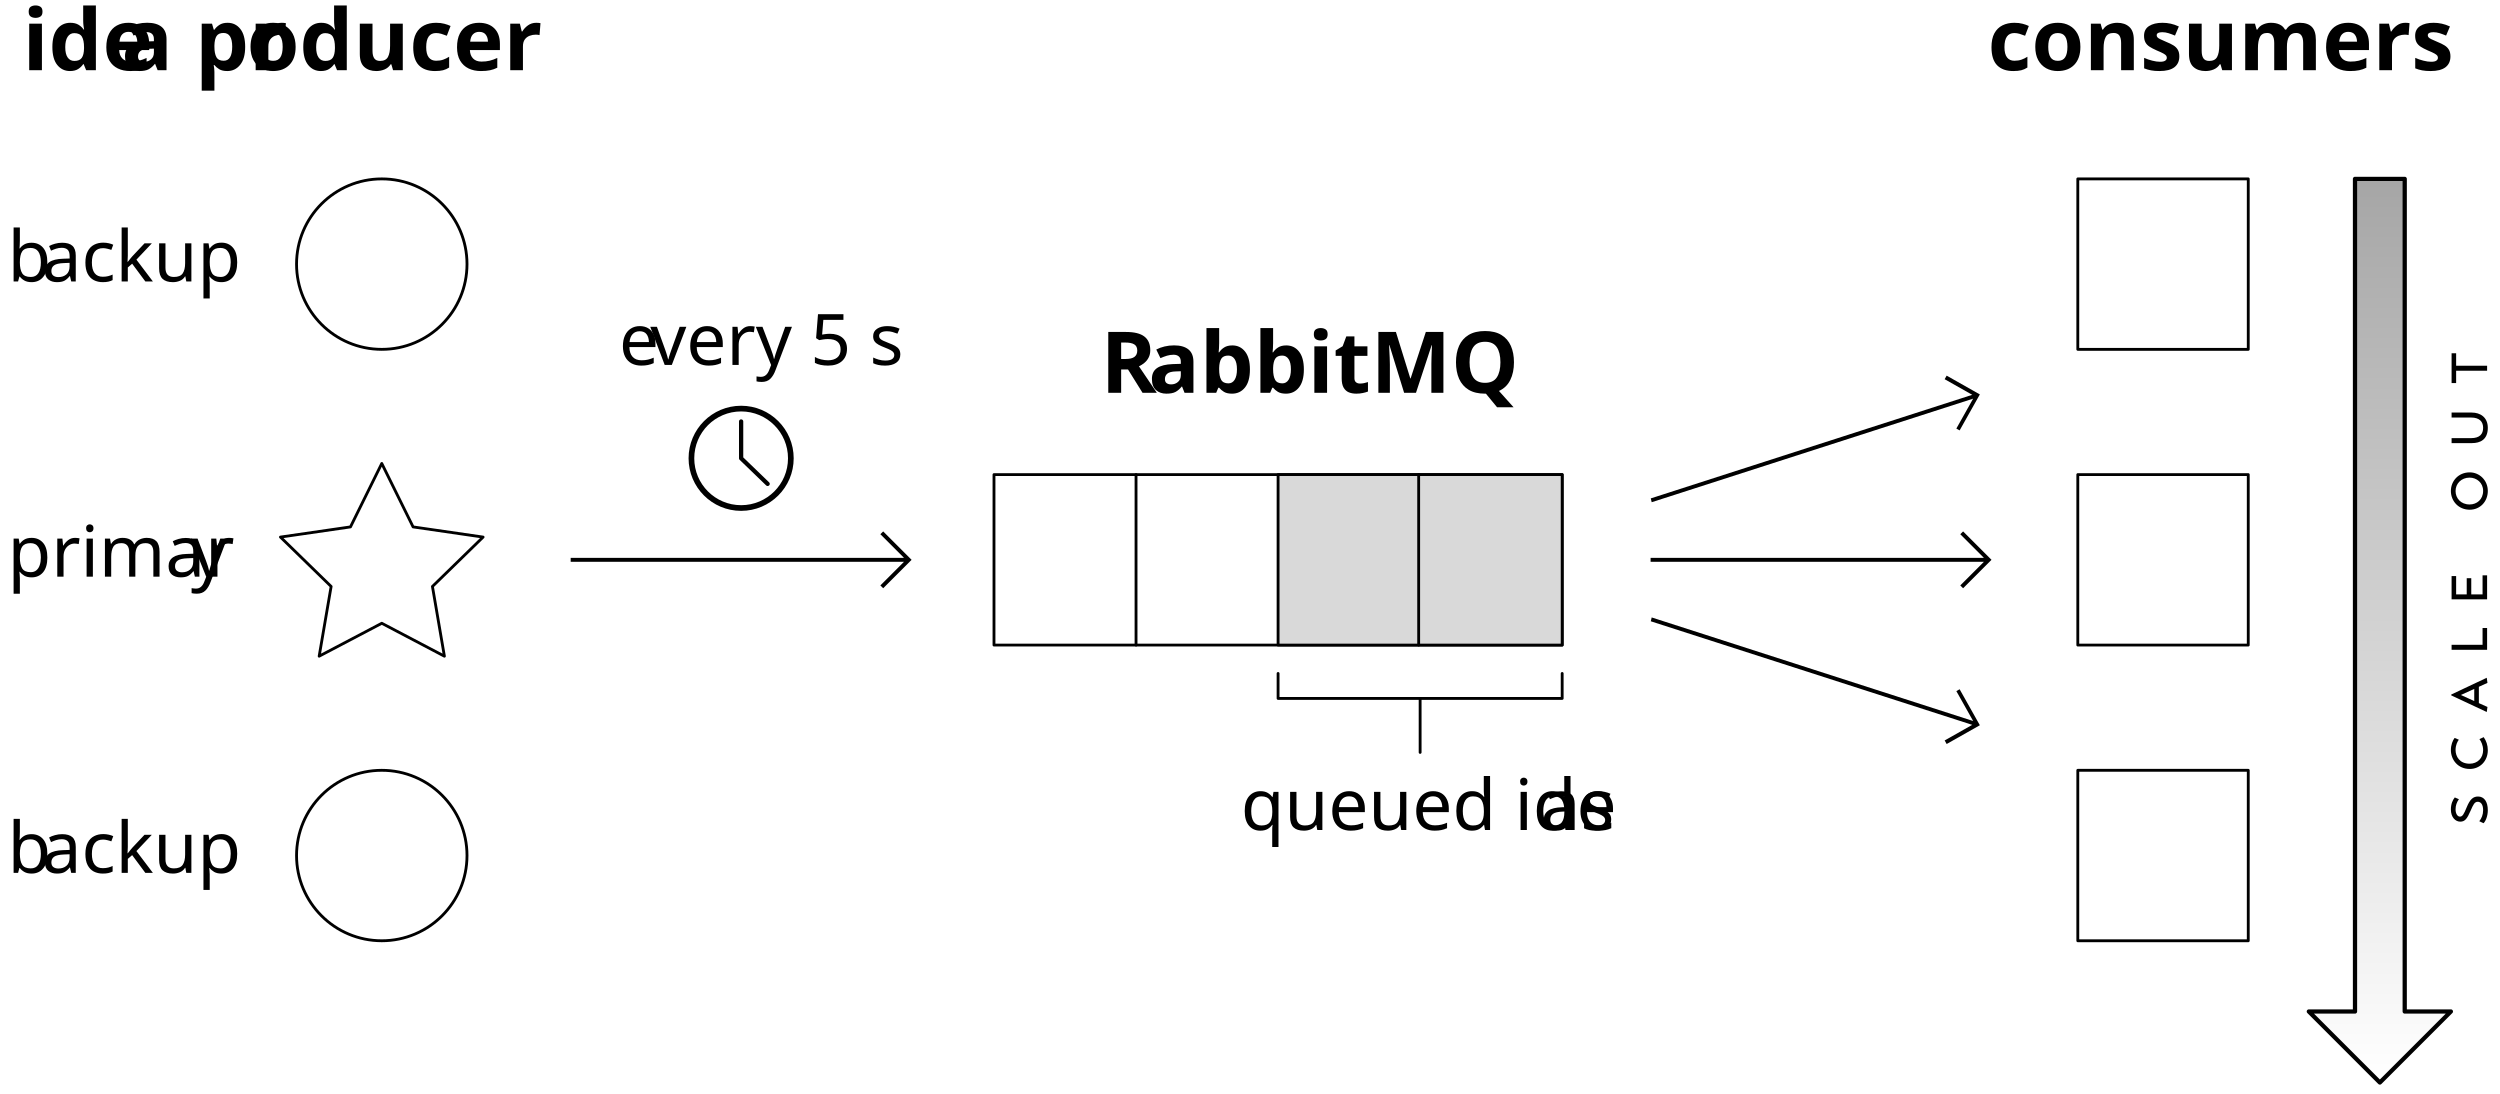
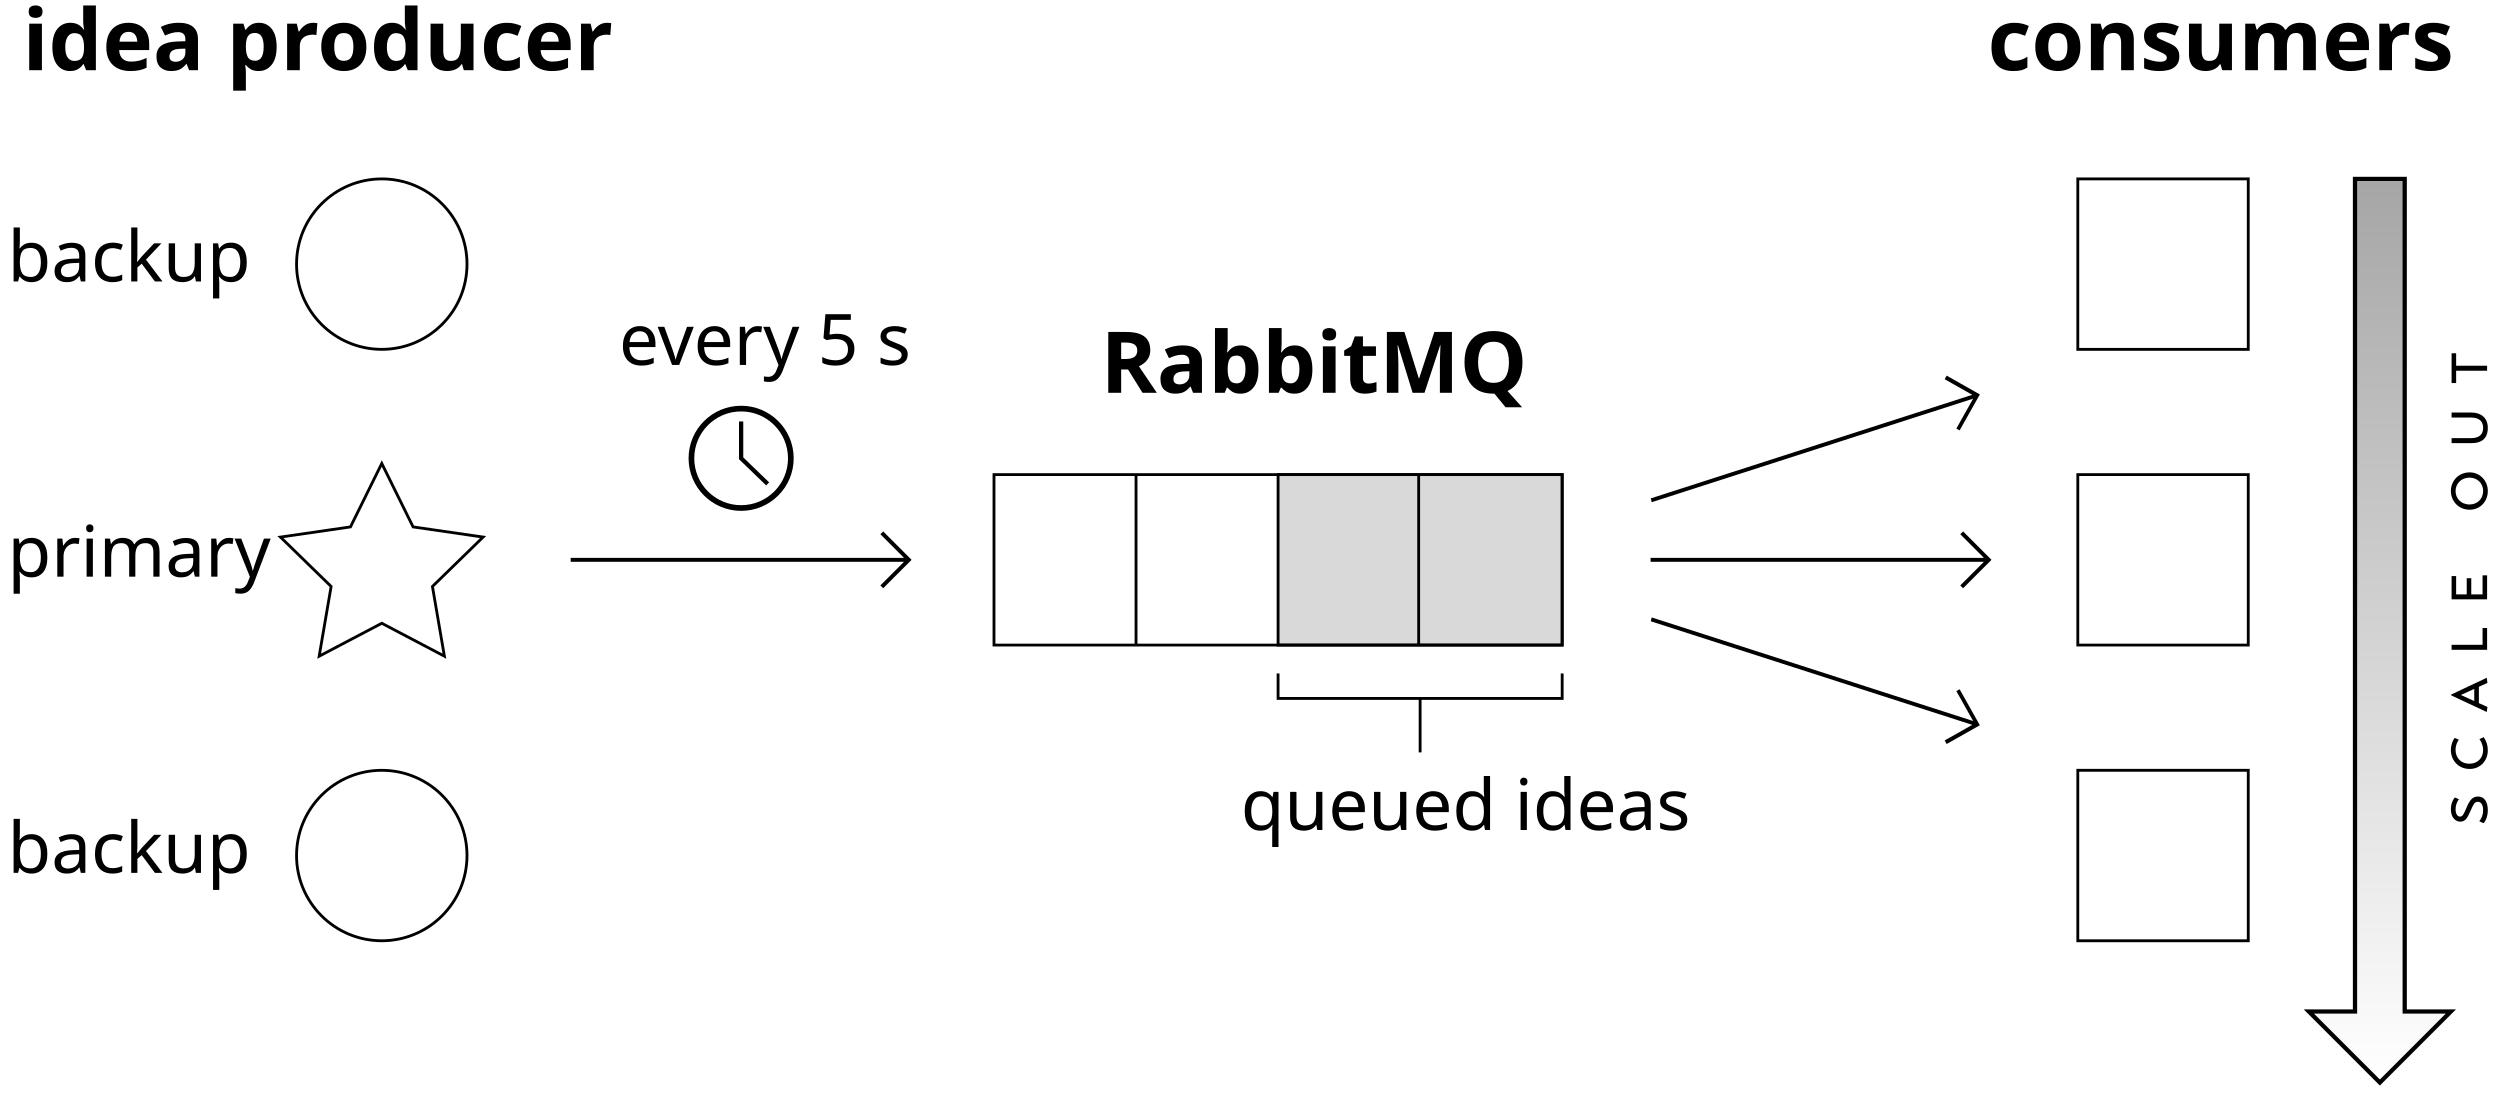
- <svg viewBox="0 0 880 385" xml:space="preserve" style="fill-rule:evenodd;clip-rule:evenodd;stroke-linecap:round;stroke-linejoin:round;stroke-miterlimit:1.5">
-   <text x="387.41" y="138.274" style="font-family:'Concourse 3';font-weight:600;font-size:30px">R<tspan x="404.21px 417.41px 432.11px" y="138.274px 138.274px 138.274px">abb</tspan>itMQ</text>
-   <text x="7.94" y="24.712" style="font-family:'Concourse 3';font-weight:600;font-size:30px">ide<tspan x="42.74px 56.24px" y="24.712px 24.712px">a </tspan>pr<tspan x="86.84px 101.54px" y="24.712px 24.712px">od</tspan>ucer</text>
-   <text x="699.661" y="24.712" style="font-family:'Concourse 3';font-weight:600;font-size:30px">consumers</text>
-   <text x="2.665" y="202.985" style="font-family:'Concourse 3';font-weight:300;font-size:25px">primar<tspan x="67.165" y="202.985">y</tspan>
-   </text>
-   <text x="2.665" y="99.072" style="font-family:'Concourse 3';font-weight:300;font-size:25px">b<tspan x="14.665px 25.915px" y="99.072px 99.072px">ac</tspan>kup</text>
-   <text x="2.665" y="307.249" style="font-family:'Concourse 3';font-weight:300;font-size:25px">b<tspan x="14.665px 25.915px" y="307.249px 307.249px">ac</tspan>kup</text>
-   <circle cx="134.386" cy="92.972" r="30" style="fill:none;stroke:#000;stroke-width:1px" />
-   <circle cx="134.386" cy="301.149" r="30" style="fill:none;stroke:#000;stroke-width:1px" />
-   <path d="m134.386 163.141 11.021 22.331 24.644 3.581-17.833 17.382 4.21 24.545-22.042-11.589-22.042 11.589 4.21-24.545-17.833-17.382 24.644-3.581 11.021-22.331Z" style="fill:none;stroke:#000;stroke-width:1px" />
-   <circle cx="260.879" cy="161.324" r="17.5" style="fill:none;stroke:#000;stroke-width:2px" />
-   <path d="M260.879 148.361v12.963l9.326 9.001" style="fill:none;stroke:#000;stroke-width:1.5px" />
-   <text x="436.772" y="292.147" style="font-family:'Concourse 3';font-weight:300;font-size:25px">queued ide<tspan x="542.272px 553.522px" y="292.147px 292.147px">as</tspan>
-   </text>
-   <path d="M874.21 289.773c.75-.725 1.5-2.525 1.5-4.575 0-3.025-1.3-4.825-3.425-4.825-1.7 0-2.825.9-4 3.775-1.025 2.525-1.5 3.3-2.4 3.3-.8 0-1.525-.95-1.525-2.55 0-1.35.425-2.55 1.175-3.575l-1.45-.625c-.7.85-1.375 2.275-1.375 4.225 0 2.85 1.675 4.3 3.3 4.3 1.625 0 2.4-.975 3.65-3.875.925-2.125 1.4-3.125 2.5-3.125.975 0 1.9.8 1.9 2.95 0 1.625-.55 2.9-1.35 3.9l1.5.7ZM864.01 259.748c-.675.95-1.3 2.45-1.3 4.275 0 3.425 2.475 6.65 6.65 6.65 3.5 0 6.35-2.7 6.35-6.6 0-1.75-.55-3.325-1.45-4.6l-1.5.7c.625.775 1.3 2.25 1.3 3.85 0 2.8-1.95 4.8-4.75 4.8-3.475 0-4.95-2.475-4.95-4.825 0-1.725.675-3.025 1.15-3.625l-1.5-.625ZM875.585 240.373l-.25-1.8-12.5 5.9v.3l12.5 5.85.25-1.775-3.025-1.35v-5.75l3.025-1.375Zm-9.275 4.3v-.075l4.625-2.1v4.275l-4.625-2.1ZM862.96 226.973v1.75h12.5v-7.675h-1.6v5.925h-10.9ZM862.96 202.773v8.2h12.5v-8.45h-1.6v6.7h-3.975v-5.7h-1.6v5.7h-3.725v-6.45h-1.6ZM869.36 166.273c-4.1 0-6.65 3.15-6.65 6.55 0 3.5 2.625 6.6 6.65 6.6 3.575 0 6.35-2.825 6.35-6.6 0-3.775-2.95-6.55-6.35-6.55Zm-.05 1.85c2.5 0 4.75 1.825 4.75 4.65 0 3.075-2.25 4.8-4.75 4.8-3.125 0-4.95-2.225-4.95-4.725 0-2.625 2.025-4.725 4.95-4.725ZM862.96 145.223v1.75h6.85c3.075 0 4.25 1.55 4.25 3.625 0 2.15-1.15 3.625-4.25 3.625h-6.85v1.75h7.2c2.775 0 5.55-1.15 5.55-5.375 0-3.775-2.725-5.375-5.625-5.375h-7.125ZM864.56 124.348h-1.6v10.5h1.6v-4.35h10.9v-1.75h-10.9v-4.4Z" style="fill-rule:nonzero" />
-   <text x="217.892" y="128.449" style="font-family:'Concourse 3';font-weight:300;font-size:25px">e<tspan x="228.892px 239.642px 250.892px 259.392px 270.392px" y="128.449px 128.449px 128.449px 128.449px 128.449px">very </tspan>5 s</text>
-   <path d="m318.2 197.76-8.311 8.311.99.99 10-10.001-10-10-.99.99 8.311 8.31H200.879v1.4H318.2Z" />
-   <g>
-     <path d="M581.01 197.76v-1.4h117.32l-8.31-8.31.99-.99 10 10-10 10.001-.99-.99 8.31-8.311H581.01ZM581.396 176.78l-.32-1.349 113.152-36.456-9.707-5.494.705-1.254 11.68 6.611-7.117 12.667-1.156-.654 5.914-10.527-113.151 36.456ZM581.396 217.341l-.32 1.349 113.152 36.456-9.707 5.494.705 1.254 11.68-6.611-7.117-12.667-1.156.654 5.914 10.527-113.151-36.456Z" />
-   </g>
-   <path style="fill:none;stroke:#000;stroke-width:1px" d="M731.386 62.972h60v60h-60zM731.386 167.06h60v60h-60zM731.386 271.149h60v60h-60z" />
-   <g>
-     <path style="fill:none;stroke:#000;stroke-width:1px" d="M349.885 167.06h200v60h-200z" />
-     <path style="fill:#d9d9d9;stroke:#000;stroke-width:1px" d="M449.885 167.06h100v60h-100z" />
-     <path d="M399.885 167.06v60M499.372 167.06v60" style="fill:none;stroke:#000;stroke-width:1px" />
-   </g>
-   <path d="M846.46 356.048h16.25l-25 25-25-25h16.25V62.972h17.5v293.076Z" style="fill:url(#a);stroke:#000;stroke-width:1.5px" />
-   <path d="M449.885 237.06v8.787h100v-8.787M499.885 245.847v19" style="fill:none;stroke:#000;stroke-width:1px" />
+ <svg viewBox="0 0 880 385" style="font-family:'Concourse 3';font-size:25px">
  <defs>
    <linearGradient id="a" x1="0" y1="0" x2="1" y2="0" gradientUnits="userSpaceOnUse" gradientTransform="matrix(0 -318.076 50 0 837.71 381.048)">
      <stop offset="0" style="stop-color:#fff;stop-opacity:1" />
      <stop offset="1" style="stop-color:#a6a6a6;stop-opacity:1" />
    </linearGradient>
  </defs>
+   <g style="font-size:30px;font-weight:600">
+     <text x="387.41" y="138.274">RabbitMQ</text>
+     <text x="7.94" y="24.712">idea producer</text>
+     <text x="699.661" y="24.712">consumers</text>
+   </g>
+   <text x="2.665" y="202.985">primary</text>
+   <text x="2.665" y="99.072">backup</text>
+   <text x="2.665" y="307.249">backup</text>
+   <text x="436.772" y="292.147">queued ideas</text>
+   <text x="217.892" y="128.449">every 5 s</text>
+   <g fill="none" stroke="#000">
+     <circle cx="134.386" cy="92.972" r="30" />
+     <circle cx="134.386" cy="301.149" r="30" />
+     <path fill="#d9d9d9" d="M449.885 167.06h100v60h-100z" />
+     <path d="m134.386 163.141 11.021 22.331 24.644 3.581-17.833 17.382 4.21 24.545-22.042-11.589-22.042 11.589 4.21-24.545-17.833-17.382 24.644-3.581 11.021-22.331Z M731.386 62.972h60v60h-60zM731.386 167.06h60v60h-60zM731.386 271.149h60v60h-60z M349.885 167.06h200v60h-200z M399.885 167.06v60M499.372 167.06v60 M449.885 237.06v8.787h100v-8.787M499.885 245.847v19" />
+     <circle stroke-width="2" cx="260.879" cy="161.324" r="17.5" />
+     <path stroke-width="1.5" d="M260.879 148.361v12.963l9.326 9.001" />
+     <path fill="url(#a)" stroke-width="1.5" d="M846.46 356.048h16.25l-25 25-25-25h16.25V62.972h17.5v293.076Z" />
+   </g>
+   <path d="M874.21 289.773c.75-.725 1.5-2.525 1.5-4.575 0-3.025-1.3-4.825-3.425-4.825-1.7 0-2.825.9-4 3.775-1.025 2.525-1.5 3.3-2.4 3.3-.8 0-1.525-.95-1.525-2.55 0-1.35.425-2.55 1.175-3.575l-1.45-.625c-.7.85-1.375 2.275-1.375 4.225 0 2.85 1.675 4.3 3.3 4.3 1.625 0 2.4-.975 3.65-3.875.925-2.125 1.4-3.125 2.5-3.125.975 0 1.9.8 1.9 2.95 0 1.625-.55 2.9-1.35 3.9l1.5.7ZM864.01 259.748c-.675.95-1.3 2.45-1.3 4.275 0 3.425 2.475 6.65 6.65 6.65 3.5 0 6.35-2.7 6.35-6.6 0-1.75-.55-3.325-1.45-4.6l-1.5.7c.625.775 1.3 2.25 1.3 3.85 0 2.8-1.95 4.8-4.75 4.8-3.475 0-4.95-2.475-4.95-4.825 0-1.725.675-3.025 1.15-3.625l-1.5-.625ZM875.585 240.373l-.25-1.8-12.5 5.9v.3l12.5 5.85.25-1.775-3.025-1.35v-5.75l3.025-1.375Zm-9.275 4.3v-.075l4.625-2.1v4.275l-4.625-2.1ZM862.96 226.973v1.75h12.5v-7.675h-1.6v5.925h-10.9ZM862.96 202.773v8.2h12.5v-8.45h-1.6v6.7h-3.975v-5.7h-1.6v5.7h-3.725v-6.45h-1.6ZM869.36 166.273c-4.1 0-6.65 3.15-6.65 6.55 0 3.5 2.625 6.6 6.65 6.6 3.575 0 6.35-2.825 6.35-6.6 0-3.775-2.95-6.55-6.35-6.55Zm-.05 1.85c2.5 0 4.75 1.825 4.75 4.65 0 3.075-2.25 4.8-4.75 4.8-3.125 0-4.95-2.225-4.95-4.725 0-2.625 2.025-4.725 4.95-4.725ZM862.96 145.223v1.75h6.85c3.075 0 4.25 1.55 4.25 3.625 0 2.15-1.15 3.625-4.25 3.625h-6.85v1.75h7.2c2.775 0 5.55-1.15 5.55-5.375 0-3.775-2.725-5.375-5.625-5.375h-7.125ZM864.56 124.348h-1.6v10.5h1.6v-4.35h10.9v-1.75h-10.9v-4.4Z M581.01 197.76v-1.4h117.32l-8.31-8.31.99-.99 10 10-10 10.001-.99-.99 8.31-8.311H581.01ZM581.396 176.78l-.32-1.349 113.152-36.456-9.707-5.494.705-1.254 11.68 6.611-7.117 12.667-1.156-.654 5.914-10.527-113.151 36.456ZM581.396 217.341l-.32 1.349 113.152 36.456-9.707 5.494.705 1.254 11.68-6.611-7.117-12.667-1.156.654 5.914 10.527-113.151-36.456Z" />
+   <path d="m318.2 197.76-8.311 8.311.99.99 10-10.001-10-10-.99.99 8.311 8.31H200.879v1.4H318.2Z" />
</svg>
